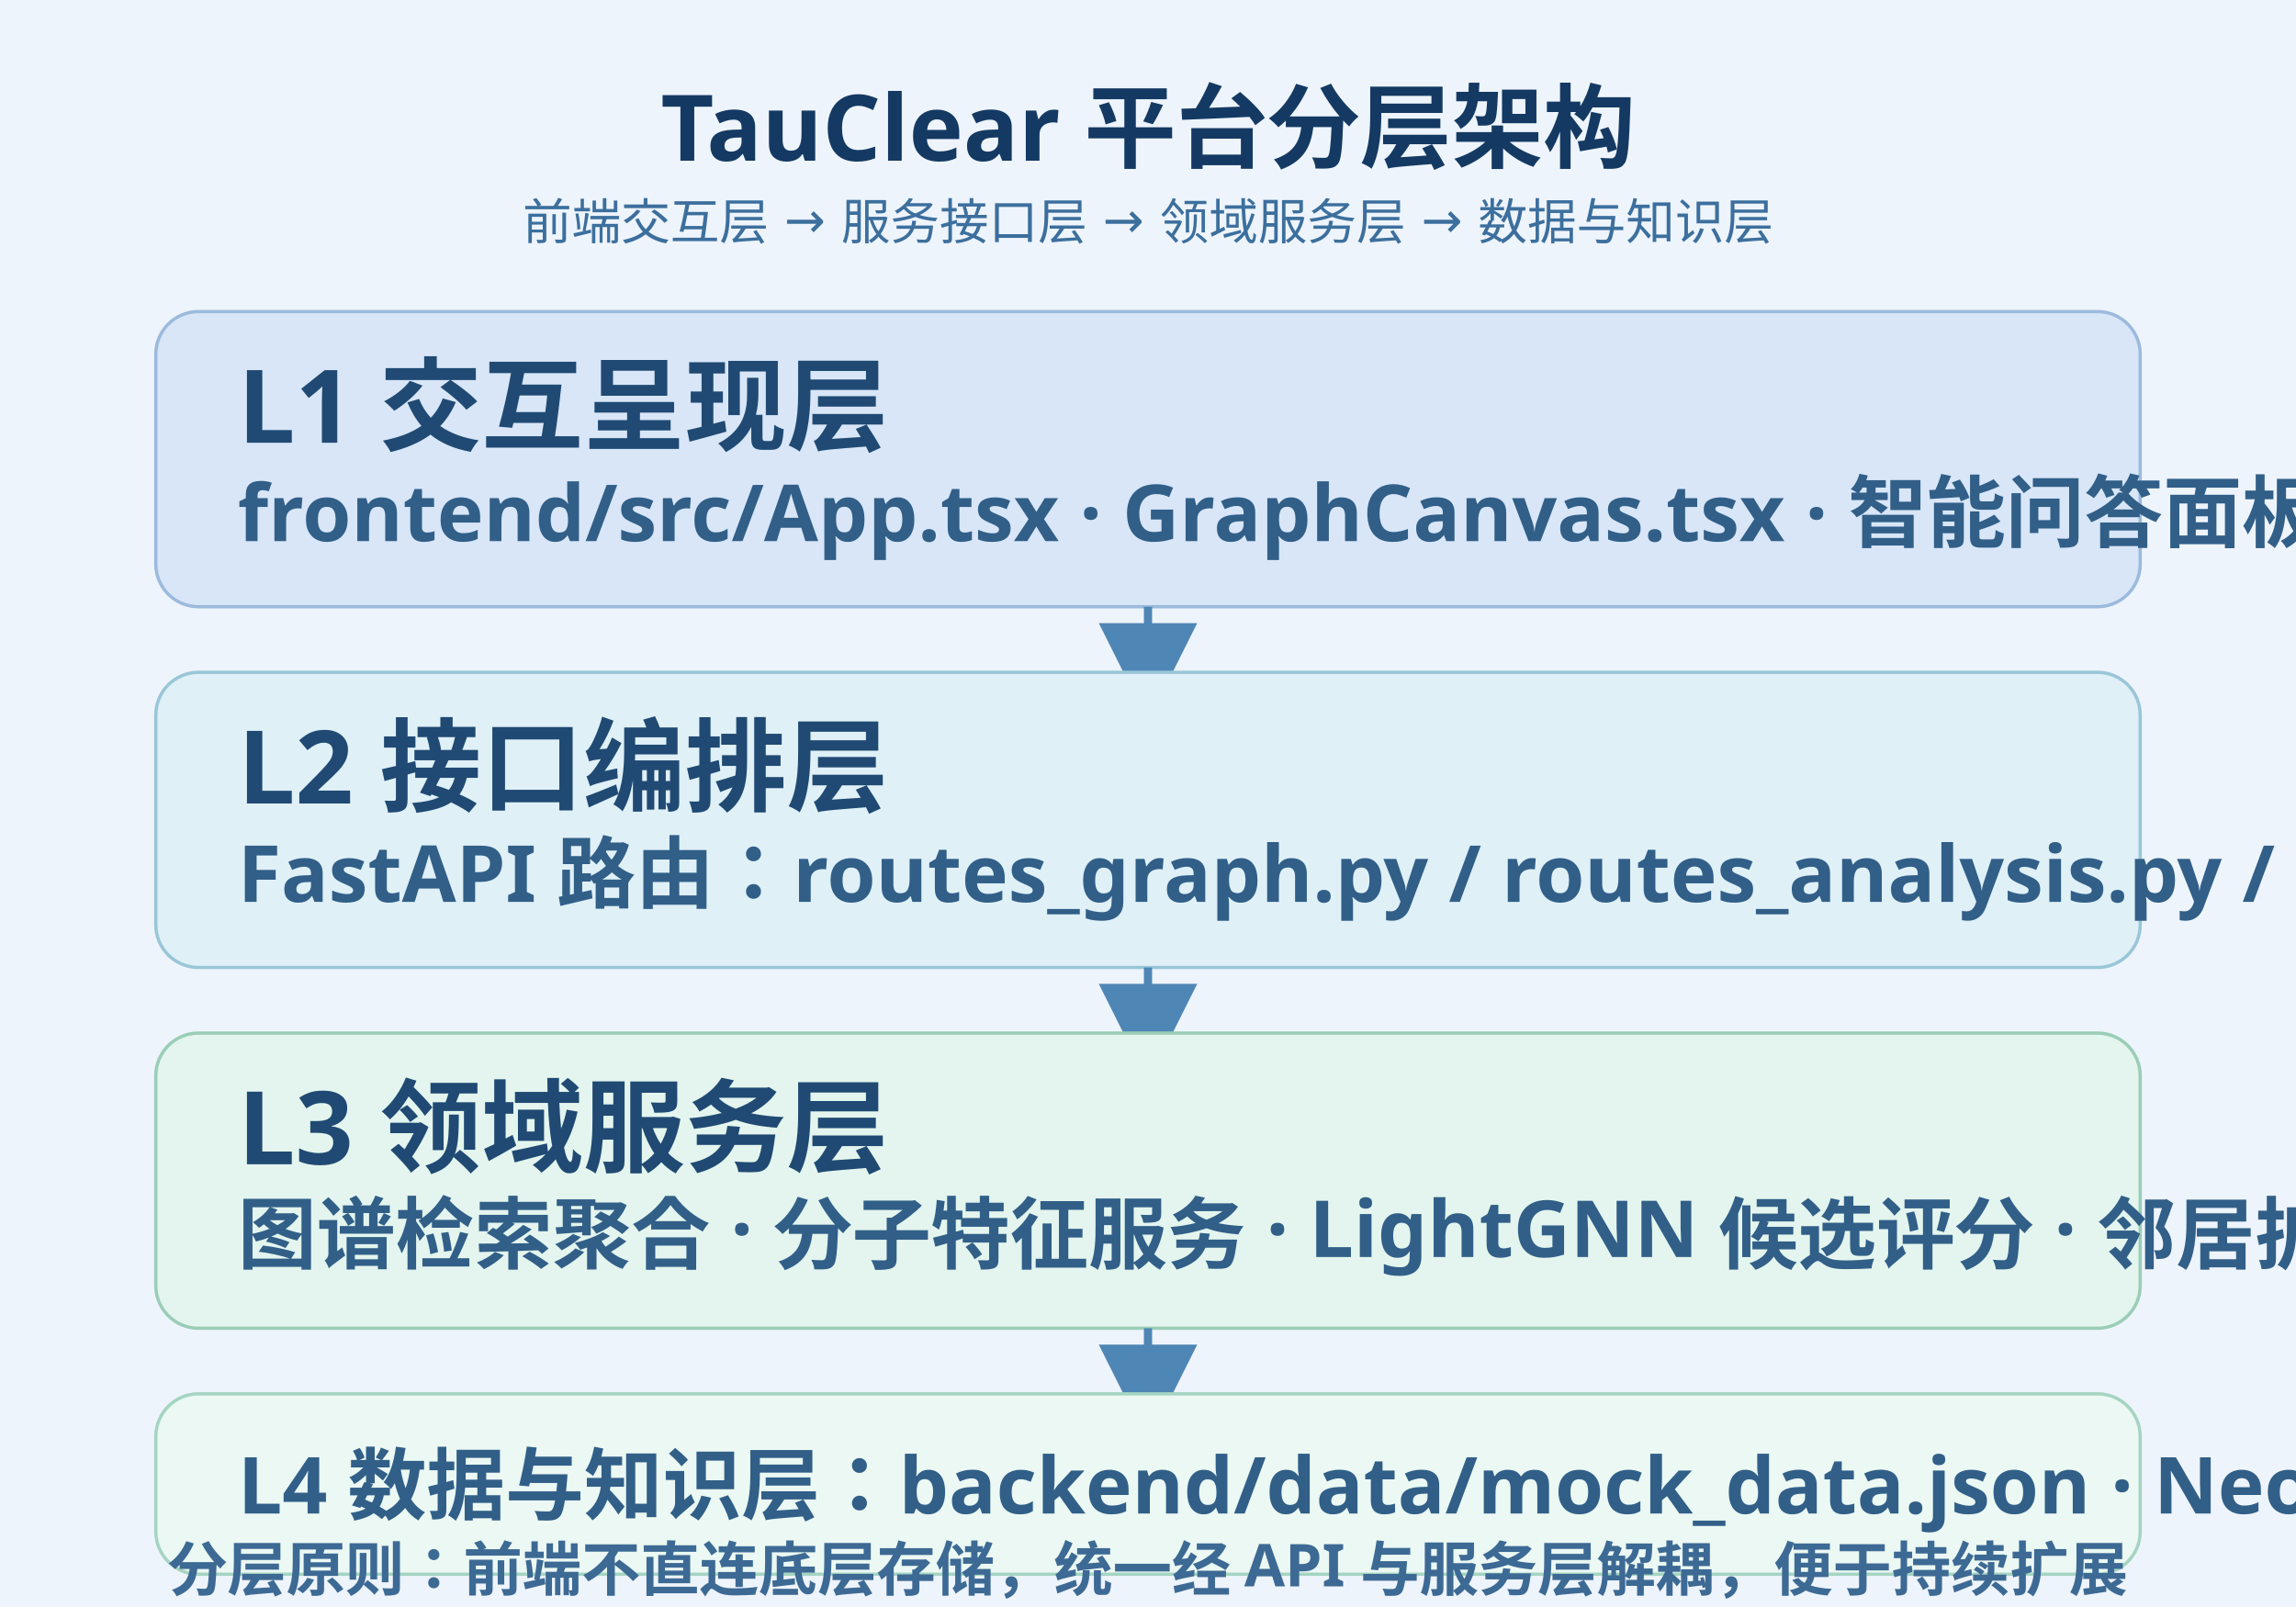
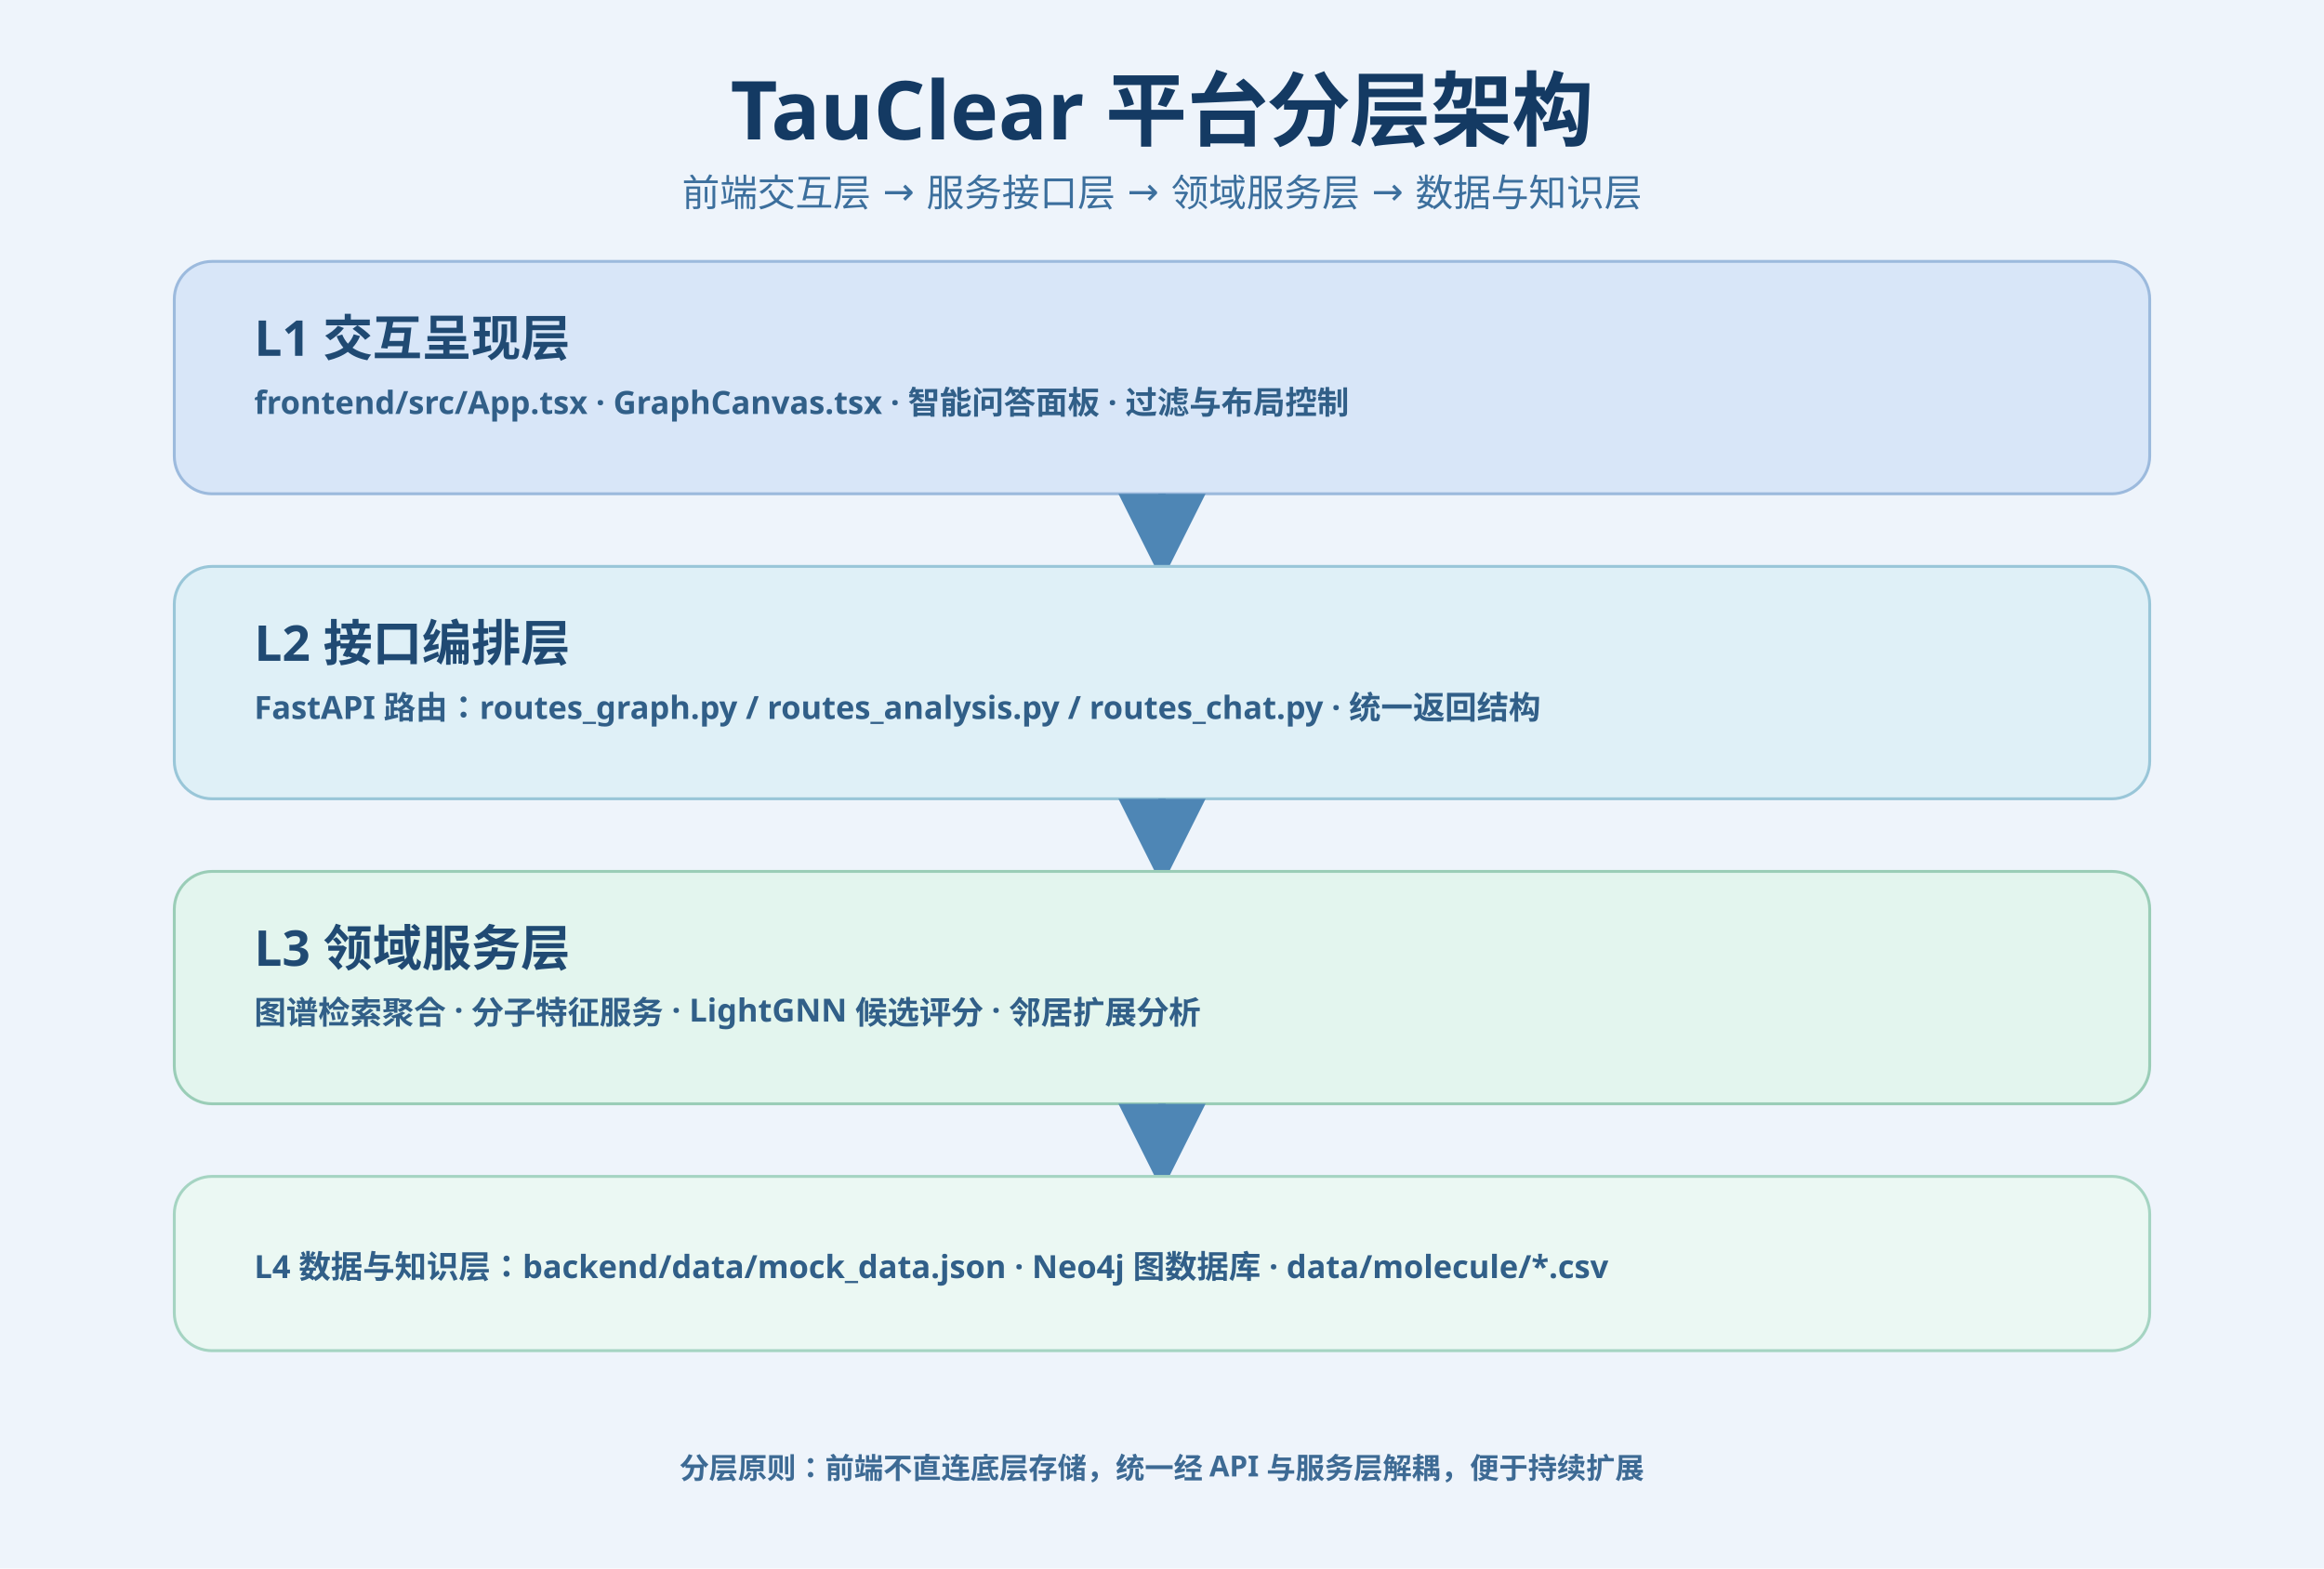
- <svg xmlns="http://www.w3.org/2000/svg" width="1400" height="980" viewBox="0 0 1400 980">
+ <svg xmlns="http://www.w3.org/2000/svg" width="1600" height="1080" viewBox="0 0 1600 1080">
  <defs>
    <style>
      .title { font: 700 56px 'Microsoft YaHei', 'PingFang SC', sans-serif; fill: #143a63; }
-       .sub { font: 500 30px 'Microsoft YaHei', 'PingFang SC', sans-serif; fill: #3c6f9d; }
-       .h { font: 700 62px 'Microsoft YaHei', 'PingFang SC', sans-serif; fill: #204a73; }
-       .t { font: 600 48px 'Microsoft YaHei', 'PingFang SC', sans-serif; fill: #315f88; }
-       .foot { font: 600 36px 'Microsoft YaHei', 'PingFang SC', sans-serif; fill: #3d6a94; }
+       .sub { font: 500 26px 'Microsoft YaHei', 'PingFang SC', sans-serif; fill: #3c6f9d; }
+       .h { font: 700 34px 'Microsoft YaHei', 'PingFang SC', sans-serif; fill: #204a73; }
+       .t { font: 600 22px 'Microsoft YaHei', 'PingFang SC', sans-serif; fill: #315f88; }
+       .foot { font: 600 20px 'Microsoft YaHei', 'PingFang SC', sans-serif; fill: #3d6a94; }
    </style>
    <marker id="arrow" markerWidth="12" markerHeight="12" refX="10" refY="6" orient="auto">
      <path d="M0,0 L12,6 L0,12 z" fill="#4e86b5" />
    </marker>
  </defs>
-   <rect x="0" y="0" width="1400" height="980" fill="#eef4fb" />
-   <text x="700" y="98" text-anchor="middle" class="title">TauClear 平台分层架构</text>
-   <text x="700" y="146" text-anchor="middle" class="sub">前端交互层 → 服务接口层 → 领域服务层 → 数据与知识层</text>
-   <rect x="95" y="190" rx="26" ry="26" width="1210" height="180" fill="#d8e6f8" stroke="#9cbadd" stroke-width="2" />
-   <text x="145" y="270" class="h">L1 交互呈现层</text>
-   <text x="145" y="330" class="t">frontend/src/App.tsx · GraphCanvas.tsx · 智能问答面板 · 过滤与布局控制</text>
-   <line x1="700" y1="370" x2="700" y2="430" stroke="#4e86b5" stroke-width="5" marker-end="url(#arrow)" />
-   <rect x="95" y="410" rx="26" ry="26" width="1210" height="180" fill="#dff0f7" stroke="#99c6d8" stroke-width="2" />
-   <text x="145" y="490" class="h">L2 接口编排层</text>
-   <text x="145" y="550" class="t">FastAPI 路由：routes_graph.py / routes_analysis.py / routes_chat.py · 统一返回结构</text>
-   <line x1="700" y1="590" x2="700" y2="650" stroke="#4e86b5" stroke-width="5" marker-end="url(#arrow)" />
-   <rect x="95" y="630" rx="26" ry="26" width="1210" height="180" fill="#e3f5ee" stroke="#9acdb7" stroke-width="2" />
-   <text x="145" y="710" class="h">L3 领域服务层</text>
-   <text x="145" y="770" class="t">图谱检索聚合 · 分子特征服务 · LightGNN 候选评分 · 邻居扩展分析</text>
-   <line x1="700" y1="810" x2="700" y2="870" stroke="#4e86b5" stroke-width="5" marker-end="url(#arrow)" />
-   <rect x="95" y="850" rx="26" ry="26" width="1210" height="110" fill="#ebf8f3" stroke="#a5d4c2" stroke-width="2" />
-   <text x="145" y="923" class="t">L4 数据与知识层：backend/data/mock_data.json · Neo4j 图数据库 · data/molecule/*.csv</text>
-   <text x="700" y="970" text-anchor="middle" class="foot">分层原则：前端不直连底层存储，统一经 API 与服务层解耦，便于持续扩展</text>
+   <rect x="0" y="0" width="1600" height="1080" fill="#eef4fb" />
+   <text x="800" y="96" text-anchor="middle" class="title">TauClear 平台分层架构</text>
+   <text x="800" y="142" text-anchor="middle" class="sub">前端交互层 → 服务接口层 → 领域服务层 → 数据与知识层</text>
+   <rect x="120" y="180" rx="26" ry="26" width="1360" height="160" fill="#d8e6f8" stroke="#9cbadd" stroke-width="2" />
+   <text x="175" y="245" class="h">L1 交互呈现层</text>
+   <text x="175" y="285" class="t">frontend/src/App.tsx · GraphCanvas.tsx · 智能问答面板 · 过滤与布局控制</text>
+   <line x1="800" y1="340" x2="800" y2="390" stroke="#4e86b5" stroke-width="5" marker-end="url(#arrow)" />
+   <rect x="120" y="390" rx="26" ry="26" width="1360" height="160" fill="#dff0f7" stroke="#99c6d8" stroke-width="2" />
+   <text x="175" y="455" class="h">L2 接口编排层</text>
+   <text x="175" y="495" class="t">FastAPI 路由：routes_graph.py / routes_analysis.py / routes_chat.py · 统一返回结构</text>
+   <line x1="800" y1="550" x2="800" y2="600" stroke="#4e86b5" stroke-width="5" marker-end="url(#arrow)" />
+   <rect x="120" y="600" rx="26" ry="26" width="1360" height="160" fill="#e3f5ee" stroke="#9acdb7" stroke-width="2" />
+   <text x="175" y="665" class="h">L3 领域服务层</text>
+   <text x="175" y="705" class="t">图谱检索聚合 · 分子特征服务 · LightGNN 候选评分 · 邻居扩展分析</text>
+   <line x1="800" y1="760" x2="800" y2="810" stroke="#4e86b5" stroke-width="5" marker-end="url(#arrow)" />
+   <rect x="120" y="810" rx="26" ry="26" width="1360" height="120" fill="#ebf8f3" stroke="#a5d4c2" stroke-width="2" />
+   <text x="175" y="880" class="t">L4 数据与知识层：backend/data/mock_data.json · Neo4j 图数据库 · data/molecule/*.csv</text>
+   <text x="800" y="1018" text-anchor="middle" class="foot">分层原则：前端不直连底层存储，统一经 API 与服务层解耦，便于持续扩展</text>
</svg>
